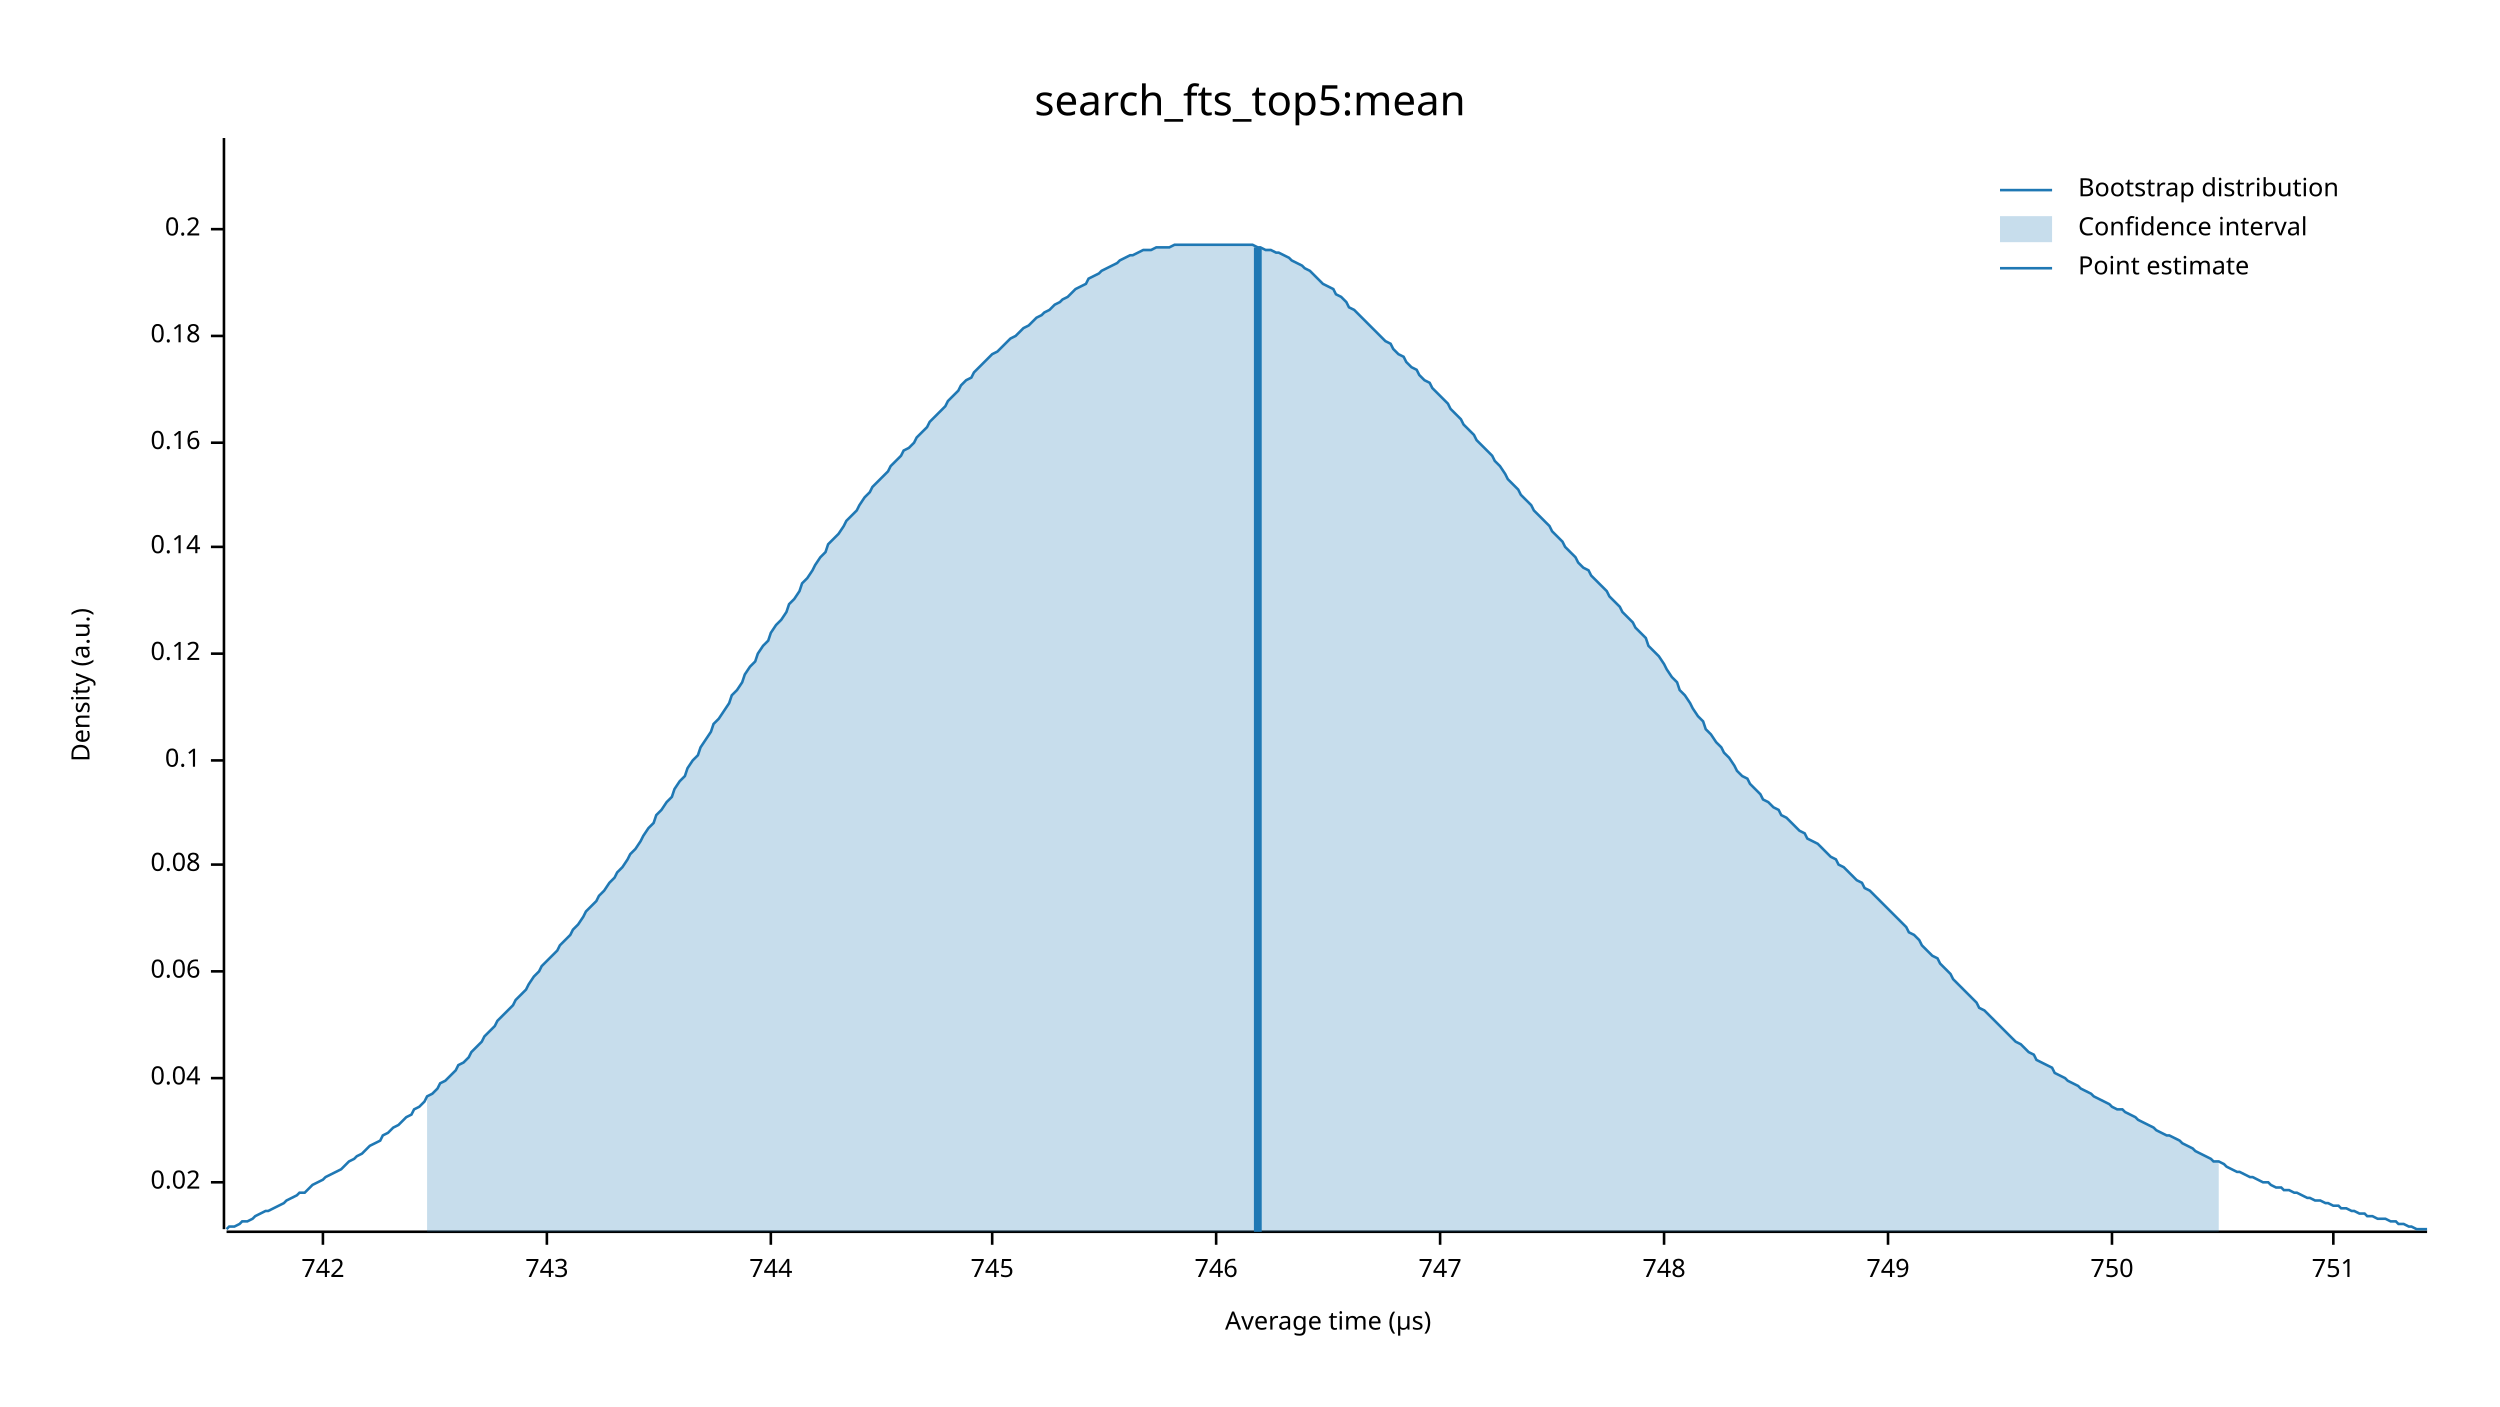
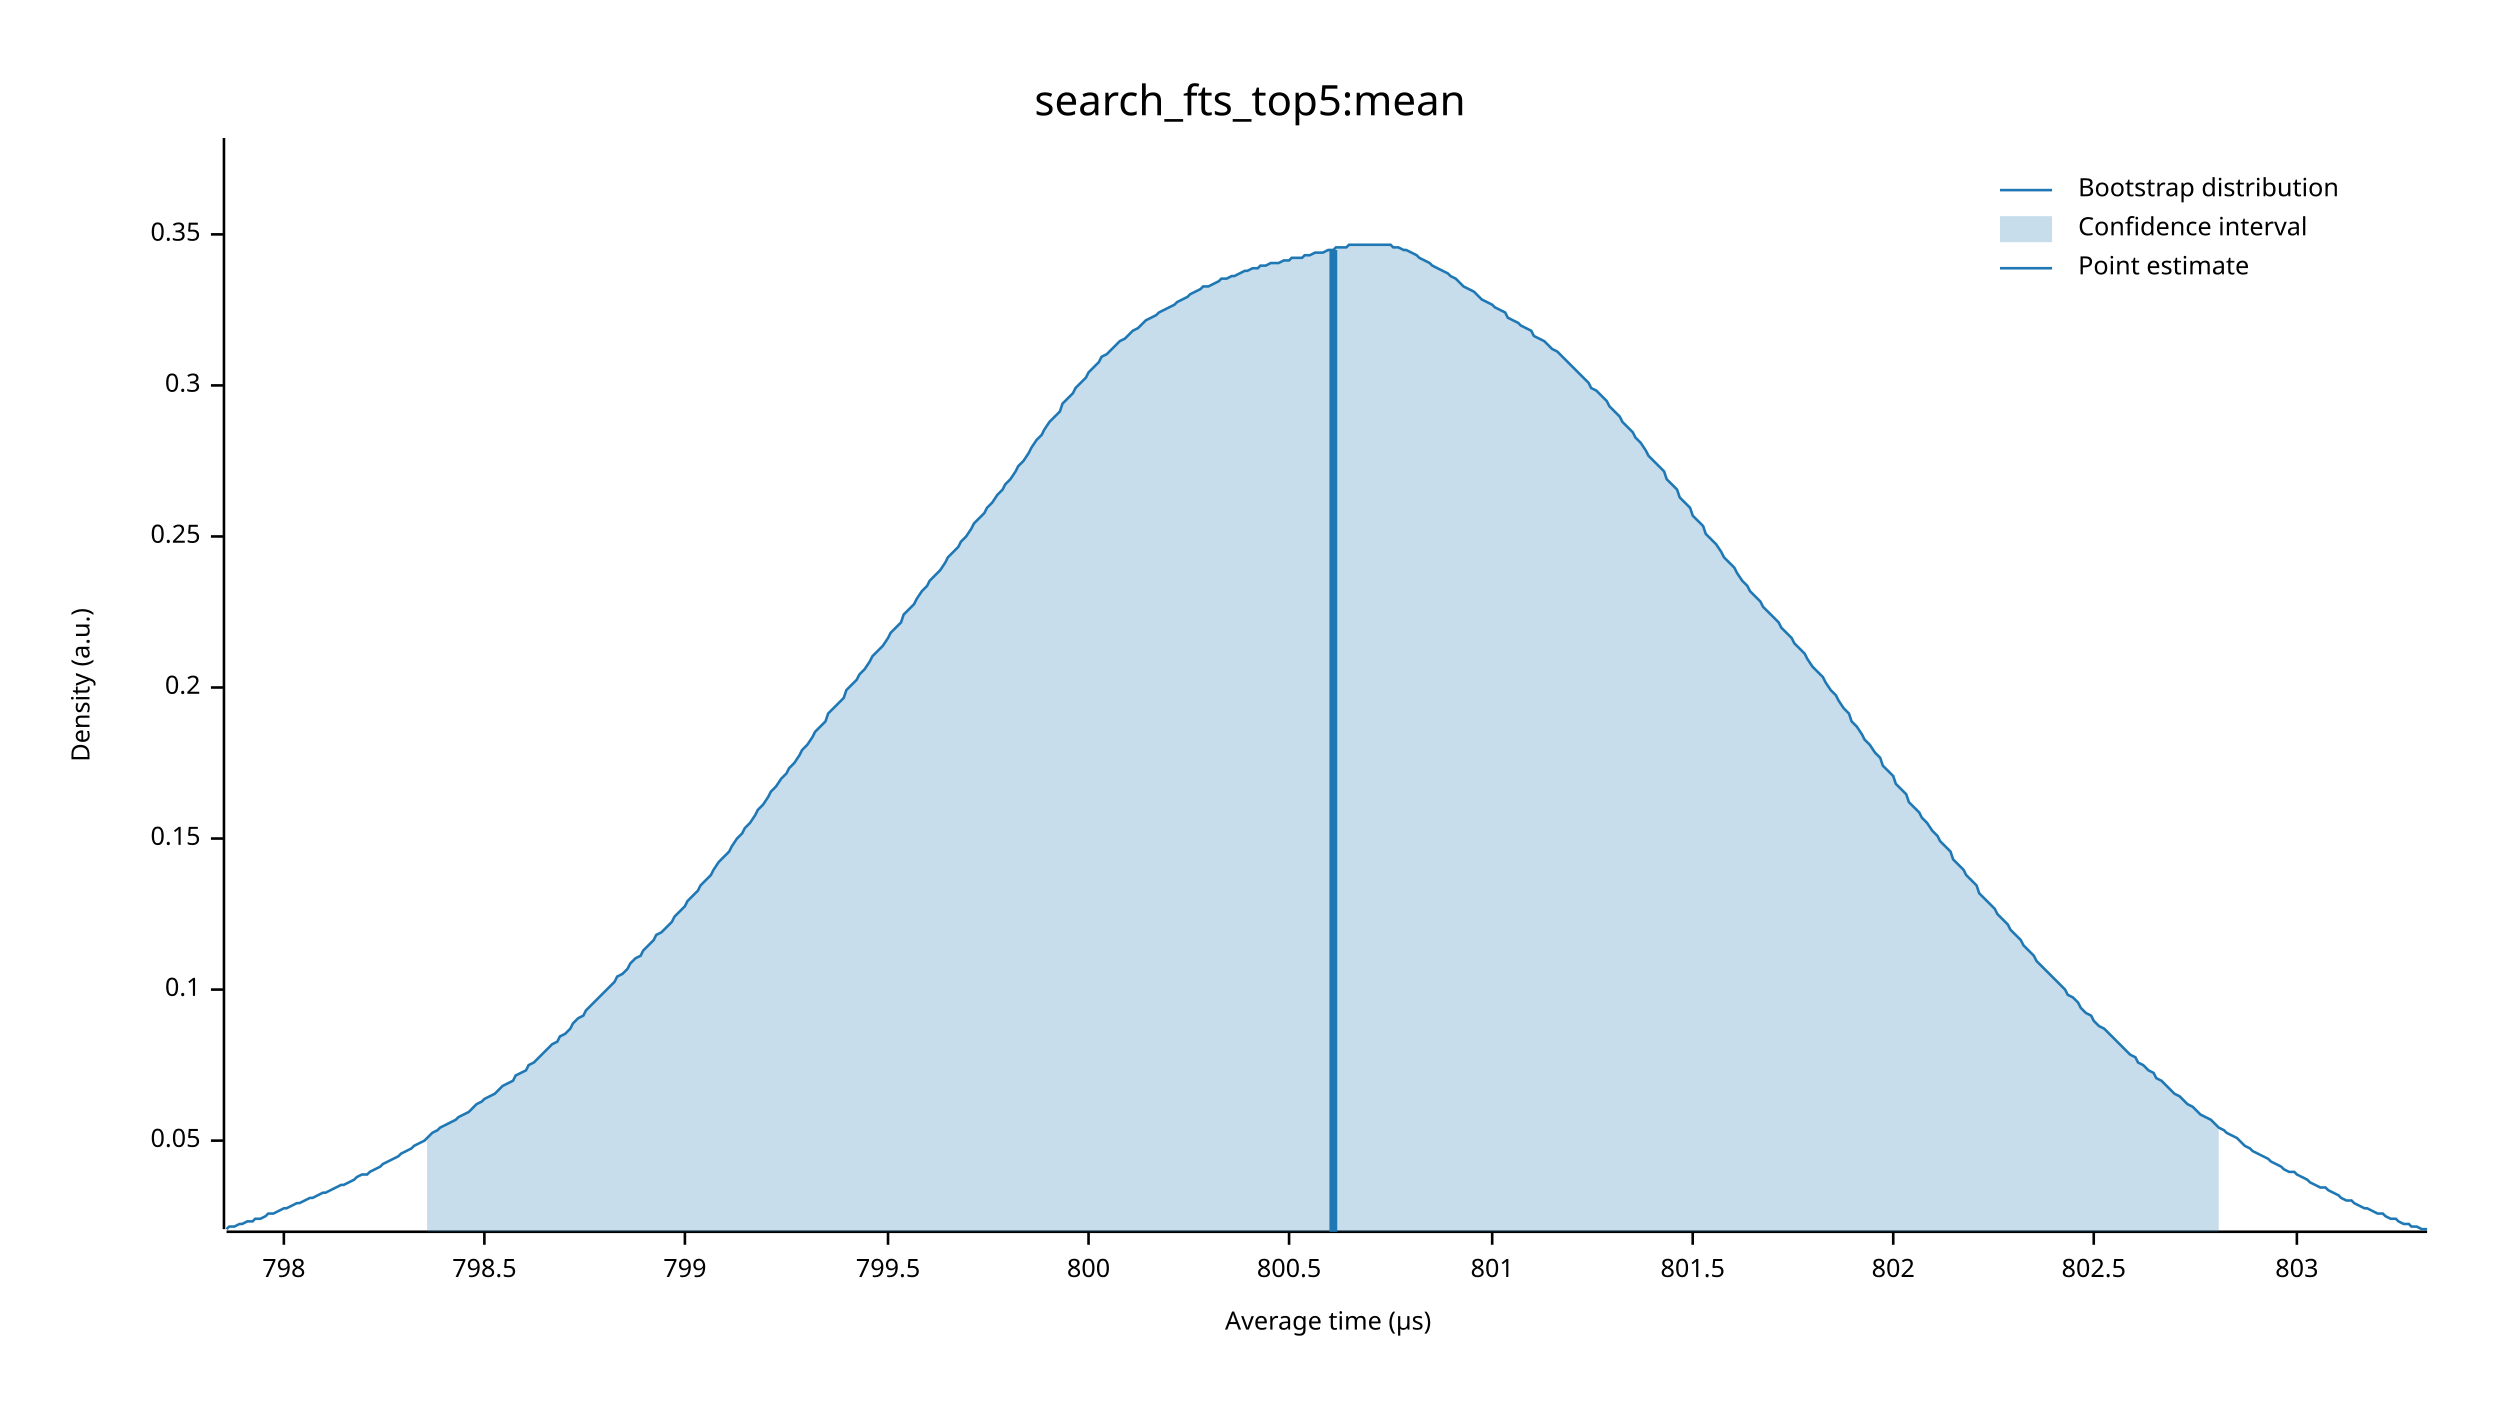
<svg xmlns="http://www.w3.org/2000/svg" width="960" height="540" viewBox="0 0 960 540">
  <text x="480" y="32" dy="0.76em" text-anchor="middle" font-family="sans-serif" font-size="16.129" opacity="1" fill="#000000">
search_fts_top5:mean
</text>
  <text x="27" y="263" dy="0.76em" text-anchor="middle" font-family="sans-serif" font-size="9.677" opacity="1" fill="#000000" transform="rotate(270, 27, 263)">
Density (a.u.)
</text>
  <text x="510" y="513" dy="-0.5ex" text-anchor="middle" font-family="sans-serif" font-size="9.677" opacity="1" fill="#000000">
Average time (µs)
</text>
  <polyline fill="none" opacity="1" stroke="#000000" stroke-width="1" points="86,53 86,472 " />
-   <text x="77" y="454" dy="0.5ex" text-anchor="end" font-family="sans-serif" font-size="9.677" opacity="1" fill="#000000">
- 0.02
+   <text x="77" y="438" dy="0.5ex" text-anchor="end" font-family="sans-serif" font-size="9.677" opacity="1" fill="#000000">
+ 0.05
</text>
-   <polyline fill="none" opacity="1" stroke="#000000" stroke-width="1" points="81,454 86,454 " />
-   <text x="77" y="414" dy="0.5ex" text-anchor="end" font-family="sans-serif" font-size="9.677" opacity="1" fill="#000000">
- 0.04
- </text>
-   <polyline fill="none" opacity="1" stroke="#000000" stroke-width="1" points="81,414 86,414 " />
-   <text x="77" y="373" dy="0.5ex" text-anchor="end" font-family="sans-serif" font-size="9.677" opacity="1" fill="#000000">
- 0.06
- </text>
-   <polyline fill="none" opacity="1" stroke="#000000" stroke-width="1" points="81,373 86,373 " />
-   <text x="77" y="332" dy="0.5ex" text-anchor="end" font-family="sans-serif" font-size="9.677" opacity="1" fill="#000000">
- 0.08
- </text>
-   <polyline fill="none" opacity="1" stroke="#000000" stroke-width="1" points="81,332 86,332 " />
-   <text x="77" y="292" dy="0.5ex" text-anchor="end" font-family="sans-serif" font-size="9.677" opacity="1" fill="#000000">
+   <polyline fill="none" opacity="1" stroke="#000000" stroke-width="1" points="81,438 86,438 " />
+   <text x="77" y="380" dy="0.5ex" text-anchor="end" font-family="sans-serif" font-size="9.677" opacity="1" fill="#000000">
0.1
</text>
-   <polyline fill="none" opacity="1" stroke="#000000" stroke-width="1" points="81,292 86,292 " />
-   <text x="77" y="251" dy="0.5ex" text-anchor="end" font-family="sans-serif" font-size="9.677" opacity="1" fill="#000000">
- 0.12
+   <polyline fill="none" opacity="1" stroke="#000000" stroke-width="1" points="81,380 86,380 " />
+   <text x="77" y="322" dy="0.5ex" text-anchor="end" font-family="sans-serif" font-size="9.677" opacity="1" fill="#000000">
+ 0.15
</text>
-   <polyline fill="none" opacity="1" stroke="#000000" stroke-width="1" points="81,251 86,251 " />
-   <text x="77" y="210" dy="0.5ex" text-anchor="end" font-family="sans-serif" font-size="9.677" opacity="1" fill="#000000">
- 0.14
- </text>
-   <polyline fill="none" opacity="1" stroke="#000000" stroke-width="1" points="81,210 86,210 " />
-   <text x="77" y="170" dy="0.5ex" text-anchor="end" font-family="sans-serif" font-size="9.677" opacity="1" fill="#000000">
- 0.16
- </text>
-   <polyline fill="none" opacity="1" stroke="#000000" stroke-width="1" points="81,170 86,170 " />
-   <text x="77" y="129" dy="0.5ex" text-anchor="end" font-family="sans-serif" font-size="9.677" opacity="1" fill="#000000">
- 0.18
- </text>
-   <polyline fill="none" opacity="1" stroke="#000000" stroke-width="1" points="81,129 86,129 " />
-   <text x="77" y="88" dy="0.5ex" text-anchor="end" font-family="sans-serif" font-size="9.677" opacity="1" fill="#000000">
+   <polyline fill="none" opacity="1" stroke="#000000" stroke-width="1" points="81,322 86,322 " />
+   <text x="77" y="264" dy="0.5ex" text-anchor="end" font-family="sans-serif" font-size="9.677" opacity="1" fill="#000000">
0.2
</text>
-   <polyline fill="none" opacity="1" stroke="#000000" stroke-width="1" points="81,88 86,88 " />
+   <polyline fill="none" opacity="1" stroke="#000000" stroke-width="1" points="81,264 86,264 " />
+   <text x="77" y="206" dy="0.5ex" text-anchor="end" font-family="sans-serif" font-size="9.677" opacity="1" fill="#000000">
+ 0.25
+ </text>
+   <polyline fill="none" opacity="1" stroke="#000000" stroke-width="1" points="81,206 86,206 " />
+   <text x="77" y="148" dy="0.5ex" text-anchor="end" font-family="sans-serif" font-size="9.677" opacity="1" fill="#000000">
+ 0.3
+ </text>
+   <polyline fill="none" opacity="1" stroke="#000000" stroke-width="1" points="81,148 86,148 " />
+   <text x="77" y="90" dy="0.5ex" text-anchor="end" font-family="sans-serif" font-size="9.677" opacity="1" fill="#000000">
+ 0.35
+ </text>
+   <polyline fill="none" opacity="1" stroke="#000000" stroke-width="1" points="81,90 86,90 " />
  <polyline fill="none" opacity="1" stroke="#000000" stroke-width="1" points="87,473 932,473 " />
-   <text x="124" y="483" dy="0.76em" text-anchor="middle" font-family="sans-serif" font-size="9.677" opacity="1" fill="#000000">
- 742
+   <text x="109" y="483" dy="0.76em" text-anchor="middle" font-family="sans-serif" font-size="9.677" opacity="1" fill="#000000">
+ 798
</text>
-   <polyline fill="none" opacity="1" stroke="#000000" stroke-width="1" points="124,473 124,478 " />
-   <text x="210" y="483" dy="0.76em" text-anchor="middle" font-family="sans-serif" font-size="9.677" opacity="1" fill="#000000">
- 743
+   <polyline fill="none" opacity="1" stroke="#000000" stroke-width="1" points="109,473 109,478 " />
+   <text x="186" y="483" dy="0.76em" text-anchor="middle" font-family="sans-serif" font-size="9.677" opacity="1" fill="#000000">
+ 798.5
</text>
-   <polyline fill="none" opacity="1" stroke="#000000" stroke-width="1" points="210,473 210,478 " />
-   <text x="296" y="483" dy="0.76em" text-anchor="middle" font-family="sans-serif" font-size="9.677" opacity="1" fill="#000000">
- 744
+   <polyline fill="none" opacity="1" stroke="#000000" stroke-width="1" points="186,473 186,478 " />
+   <text x="263" y="483" dy="0.76em" text-anchor="middle" font-family="sans-serif" font-size="9.677" opacity="1" fill="#000000">
+ 799
</text>
-   <polyline fill="none" opacity="1" stroke="#000000" stroke-width="1" points="296,473 296,478 " />
-   <text x="381" y="483" dy="0.76em" text-anchor="middle" font-family="sans-serif" font-size="9.677" opacity="1" fill="#000000">
- 745
+   <polyline fill="none" opacity="1" stroke="#000000" stroke-width="1" points="263,473 263,478 " />
+   <text x="341" y="483" dy="0.76em" text-anchor="middle" font-family="sans-serif" font-size="9.677" opacity="1" fill="#000000">
+ 799.5
</text>
-   <polyline fill="none" opacity="1" stroke="#000000" stroke-width="1" points="381,473 381,478 " />
-   <text x="467" y="483" dy="0.76em" text-anchor="middle" font-family="sans-serif" font-size="9.677" opacity="1" fill="#000000">
- 746
+   <polyline fill="none" opacity="1" stroke="#000000" stroke-width="1" points="341,473 341,478 " />
+   <text x="418" y="483" dy="0.76em" text-anchor="middle" font-family="sans-serif" font-size="9.677" opacity="1" fill="#000000">
+ 800
</text>
-   <polyline fill="none" opacity="1" stroke="#000000" stroke-width="1" points="467,473 467,478 " />
-   <text x="553" y="483" dy="0.76em" text-anchor="middle" font-family="sans-serif" font-size="9.677" opacity="1" fill="#000000">
- 747
+   <polyline fill="none" opacity="1" stroke="#000000" stroke-width="1" points="418,473 418,478 " />
+   <text x="495" y="483" dy="0.76em" text-anchor="middle" font-family="sans-serif" font-size="9.677" opacity="1" fill="#000000">
+ 800.5
</text>
-   <polyline fill="none" opacity="1" stroke="#000000" stroke-width="1" points="553,473 553,478 " />
-   <text x="639" y="483" dy="0.76em" text-anchor="middle" font-family="sans-serif" font-size="9.677" opacity="1" fill="#000000">
- 748
+   <polyline fill="none" opacity="1" stroke="#000000" stroke-width="1" points="495,473 495,478 " />
+   <text x="573" y="483" dy="0.76em" text-anchor="middle" font-family="sans-serif" font-size="9.677" opacity="1" fill="#000000">
+ 801
</text>
-   <polyline fill="none" opacity="1" stroke="#000000" stroke-width="1" points="639,473 639,478 " />
-   <text x="725" y="483" dy="0.76em" text-anchor="middle" font-family="sans-serif" font-size="9.677" opacity="1" fill="#000000">
- 749
+   <polyline fill="none" opacity="1" stroke="#000000" stroke-width="1" points="573,473 573,478 " />
+   <text x="650" y="483" dy="0.76em" text-anchor="middle" font-family="sans-serif" font-size="9.677" opacity="1" fill="#000000">
+ 801.5
</text>
-   <polyline fill="none" opacity="1" stroke="#000000" stroke-width="1" points="725,473 725,478 " />
-   <text x="811" y="483" dy="0.76em" text-anchor="middle" font-family="sans-serif" font-size="9.677" opacity="1" fill="#000000">
- 750
+   <polyline fill="none" opacity="1" stroke="#000000" stroke-width="1" points="650,473 650,478 " />
+   <text x="727" y="483" dy="0.76em" text-anchor="middle" font-family="sans-serif" font-size="9.677" opacity="1" fill="#000000">
+ 802
</text>
-   <polyline fill="none" opacity="1" stroke="#000000" stroke-width="1" points="811,473 811,478 " />
-   <text x="896" y="483" dy="0.76em" text-anchor="middle" font-family="sans-serif" font-size="9.677" opacity="1" fill="#000000">
- 751
+   <polyline fill="none" opacity="1" stroke="#000000" stroke-width="1" points="727,473 727,478 " />
+   <text x="804" y="483" dy="0.76em" text-anchor="middle" font-family="sans-serif" font-size="9.677" opacity="1" fill="#000000">
+ 802.5
</text>
-   <polyline fill="none" opacity="1" stroke="#000000" stroke-width="1" points="896,473 896,478 " />
-   <polyline fill="none" opacity="1" stroke="#1F78B4" stroke-width="1" points="87,472 88,471 90,471 92,470 93,469 95,469 97,468 98,467 100,466 102,465 103,465 105,464 107,463 109,462 110,461 112,460 114,459 115,458 117,458 119,456 120,455 122,454 124,453 125,452 127,451 129,450 131,449 132,448 134,446 136,445 137,444 139,443 141,441 142,440 144,439 146,438 147,436 149,435 151,433 153,432 154,431 156,429 158,428 159,426 161,425 163,423 164,421 166,420 168,418 169,416 171,415 173,413 175,411 176,409 178,408 180,406 181,404 183,402 185,400 186,398 188,396 190,394 191,392 193,390 195,388 197,386 198,384 200,382 202,380 203,378 205,375 207,373 208,371 210,369 212,367 214,365 215,363 217,361 219,359 220,357 222,355 224,352 225,350 227,348 229,346 230,344 232,342 234,339 236,337 237,335 239,333 241,330 242,328 244,326 246,323 247,321 249,318 251,316 252,313 254,311 256,308 258,306 259,303 261,300 263,298 264,295 266,292 268,290 269,287 271,284 273,281 274,278 276,276 278,273 280,270 281,267 283,265 285,262 286,259 288,256 290,254 291,251 293,248 295,246 296,243 298,240 300,238 302,235 303,232 305,230 307,227 308,224 310,222 312,219 313,217 315,214 317,212 318,209 320,207 322,205 324,202 325,200 327,198 329,196 330,194 332,191 334,189 335,187 337,185 339,183 341,181 342,179 344,177 346,175 347,173 349,172 351,170 352,168 354,166 356,164 357,162 359,160 361,158 363,156 364,154 366,152 368,150 369,148 371,146 373,145 374,143 376,141 378,139 379,138 381,136 383,135 385,133 386,132 388,130 390,129 391,128 393,126 395,125 396,124 398,122 400,121 401,120 403,119 405,117 407,116 408,115 410,114 412,112 413,111 415,110 417,109 418,107 420,106 422,105 423,104 425,103 427,102 429,101 430,100 432,99 434,98 435,98 437,97 439,96 440,96 442,96 444,95 445,95 447,95 449,95 451,94 452,94 454,94 456,94 457,94 459,94 461,94 462,94 464,94 466,94 468,94 469,94 471,94 473,94 474,94 476,94 478,94 479,94 481,94 483,95 484,95 486,96 488,96 490,97 491,97 493,98 495,99 496,100 498,101 500,102 501,103 503,104 505,106 506,107 508,109 510,110 512,111 513,113 515,114 517,116 518,118 520,119 522,121 523,122 525,124 527,126 528,127 530,129 532,131 534,132 535,134 537,136 539,137 540,139 542,141 544,142 545,144 547,146 549,147 550,149 552,151 554,153 556,155 557,157 559,159 561,161 562,163 564,165 566,167 567,169 569,171 571,173 573,175 574,177 576,179 578,182 579,184 581,186 583,188 584,190 586,192 588,194 589,196 591,198 593,200 595,202 596,204 598,206 600,208 601,210 603,212 605,214 606,216 608,218 610,219 611,221 613,223 615,225 617,227 618,229 620,231 622,233 623,235 625,237 627,239 628,241 630,243 632,245 633,248 635,250 637,252 639,255 640,257 642,260 644,262 645,265 647,267 649,270 650,272 652,275 654,277 655,280 657,282 659,285 661,287 662,289 664,291 666,294 667,296 669,298 671,299 672,301 674,303 676,305 677,307 679,308 681,310 683,311 684,313 686,314 688,316 689,317 691,319 693,320 694,322 696,323 698,324 700,326 701,327 703,329 705,330 706,332 708,333 710,335 711,336 713,338 715,339 716,341 718,342 720,344 722,346 723,347 725,349 727,351 728,352 730,354 732,356 733,358 735,359 737,361 738,363 740,365 742,367 744,368 745,370 747,372 749,374 750,376 752,378 754,380 755,381 757,383 759,385 760,387 762,388 764,390 766,392 767,393 769,395 771,397 772,398 774,400 776,401 777,402 779,404 781,405 782,407 784,408 786,409 788,410 789,412 791,413 793,414 794,415 796,416 798,417 799,418 801,419 803,420 804,421 806,422 808,423 810,424 811,425 813,426 815,426 816,427 818,428 820,429 821,430 823,431 825,432 827,433 828,434 830,435 832,436 833,436 835,437 837,438 838,439 840,440 842,441 843,442 845,443 847,444 849,445 850,446 852,446 854,447 855,448 857,449 859,450 860,450 862,451 864,452 865,452 867,453 869,454 871,454 872,455 874,456 876,456 877,457 879,457 881,458 882,458 884,459 886,460 887,460 889,461 891,461 893,462 894,462 896,463 898,463 899,464 901,464 903,465 904,465 906,466 908,466 909,467 911,467 913,468 915,468 916,468 918,469 920,469 921,470 923,470 925,471 926,471 928,472 930,472 932,472 " />
-   <polygon opacity="0.25" fill="#1F78B4" points="164,421 166,420 168,418 169,416 171,415 173,413 175,411 176,409 178,408 180,406 181,404 183,402 185,400 186,398 188,396 190,394 191,392 193,390 195,388 197,386 198,384 200,382 202,380 203,378 205,375 207,373 208,371 210,369 212,367 214,365 215,363 217,361 219,359 220,357 222,355 224,352 225,350 227,348 229,346 230,344 232,342 234,339 236,337 237,335 239,333 241,330 242,328 244,326 246,323 247,321 249,318 251,316 252,313 254,311 256,308 258,306 259,303 261,300 263,298 264,295 266,292 268,290 269,287 271,284 273,281 274,278 276,276 278,273 280,270 281,267 283,265 285,262 286,259 288,256 290,254 291,251 293,248 295,246 296,243 298,240 300,238 302,235 303,232 305,230 307,227 308,224 310,222 312,219 313,217 315,214 317,212 318,209 320,207 322,205 324,202 325,200 327,198 329,196 330,194 332,191 334,189 335,187 337,185 339,183 341,181 342,179 344,177 346,175 347,173 349,172 351,170 352,168 354,166 356,164 357,162 359,160 361,158 363,156 364,154 366,152 368,150 369,148 371,146 373,145 374,143 376,141 378,139 379,138 381,136 383,135 385,133 386,132 388,130 390,129 391,128 393,126 395,125 396,124 398,122 400,121 401,120 403,119 405,117 407,116 408,115 410,114 412,112 413,111 415,110 417,109 418,107 420,106 422,105 423,104 425,103 427,102 429,101 430,100 432,99 434,98 435,98 437,97 439,96 440,96 442,96 444,95 445,95 447,95 449,95 451,94 452,94 454,94 456,94 457,94 459,94 461,94 462,94 464,94 466,94 468,94 469,94 471,94 473,94 474,94 476,94 478,94 479,94 481,94 483,95 484,95 486,96 488,96 490,97 491,97 493,98 495,99 496,100 498,101 500,102 501,103 503,104 505,106 506,107 508,109 510,110 512,111 513,113 515,114 517,116 518,118 520,119 522,121 523,122 525,124 527,126 528,127 530,129 532,131 534,132 535,134 537,136 539,137 540,139 542,141 544,142 545,144 547,146 549,147 550,149 552,151 554,153 556,155 557,157 559,159 561,161 562,163 564,165 566,167 567,169 569,171 571,173 573,175 574,177 576,179 578,182 579,184 581,186 583,188 584,190 586,192 588,194 589,196 591,198 593,200 595,202 596,204 598,206 600,208 601,210 603,212 605,214 606,216 608,218 610,219 611,221 613,223 615,225 617,227 618,229 620,231 622,233 623,235 625,237 627,239 628,241 630,243 632,245 633,248 635,250 637,252 639,255 640,257 642,260 644,262 645,265 647,267 649,270 650,272 652,275 654,277 655,280 657,282 659,285 661,287 662,289 664,291 666,294 667,296 669,298 671,299 672,301 674,303 676,305 677,307 679,308 681,310 683,311 684,313 686,314 688,316 689,317 691,319 693,320 694,322 696,323 698,324 700,326 701,327 703,329 705,330 706,332 708,333 710,335 711,336 713,338 715,339 716,341 718,342 720,344 722,346 723,347 725,349 727,351 728,352 730,354 732,356 733,358 735,359 737,361 738,363 740,365 742,367 744,368 745,370 747,372 749,374 750,376 752,378 754,380 755,381 757,383 759,385 760,387 762,388 764,390 766,392 767,393 769,395 771,397 772,398 774,400 776,401 777,402 779,404 781,405 782,407 784,408 786,409 788,410 789,412 791,413 793,414 794,415 796,416 798,417 799,418 801,419 803,420 804,421 806,422 808,423 810,424 811,425 813,426 815,426 816,427 818,428 820,429 821,430 823,431 825,432 827,433 828,434 830,435 832,436 833,436 835,437 837,438 838,439 840,440 842,441 843,442 845,443 847,444 849,445 850,446 852,446 852,473 164,473 " />
-   <polyline fill="none" opacity="1" stroke="#1F78B4" stroke-width="3" points="483,473 483,95 " />
+   <polyline fill="none" opacity="1" stroke="#000000" stroke-width="1" points="804,473 804,478 " />
+   <text x="882" y="483" dy="0.76em" text-anchor="middle" font-family="sans-serif" font-size="9.677" opacity="1" fill="#000000">
+ 803
+ </text>
+   <polyline fill="none" opacity="1" stroke="#000000" stroke-width="1" points="882,473 882,478 " />
+   <polyline fill="none" opacity="1" stroke="#1F78B4" stroke-width="1" points="87,472 88,471 90,471 92,470 93,470 95,469 97,469 98,468 100,468 102,467 103,466 105,466 107,465 109,464 110,464 112,463 114,462 115,462 117,461 119,460 120,460 122,459 124,458 125,458 127,457 129,456 131,455 132,455 134,454 136,453 137,452 139,451 141,451 142,450 144,449 146,448 147,447 149,446 151,445 153,444 154,443 156,442 158,441 159,440 161,439 163,438 164,437 166,435 168,434 169,433 171,432 173,431 175,430 176,429 178,428 180,427 181,426 183,424 185,423 186,422 188,421 190,420 191,419 193,417 195,416 197,415 198,413 200,412 202,411 203,409 205,408 207,406 208,405 210,403 212,401 214,400 215,398 217,397 219,395 220,393 222,391 224,390 225,388 227,386 229,384 230,383 232,381 234,379 236,377 237,375 239,374 241,372 242,370 244,368 246,367 247,365 249,363 251,361 252,359 254,358 256,356 258,354 259,352 261,350 263,348 264,346 266,344 268,342 269,340 271,338 273,336 274,334 276,331 278,329 280,327 281,325 283,322 285,320 286,318 288,316 290,313 291,311 293,309 295,306 296,304 298,302 300,299 302,297 303,295 305,293 307,290 308,288 310,286 312,283 313,281 315,279 317,277 318,274 320,272 322,270 324,268 325,265 327,263 329,261 330,259 332,257 334,254 335,252 337,250 339,248 341,245 342,243 344,241 346,239 347,236 349,234 351,232 352,230 354,227 356,225 357,223 359,221 361,219 363,216 364,214 366,212 368,210 369,208 371,206 373,203 374,201 376,199 378,197 379,195 381,193 383,190 385,188 386,186 388,184 390,181 391,179 393,177 395,174 396,172 398,169 400,167 401,165 403,162 405,160 407,158 408,155 410,153 412,151 413,149 415,147 417,145 418,143 420,141 422,139 423,137 425,136 427,134 429,132 430,131 432,130 434,128 435,127 437,126 439,124 440,123 442,122 444,121 445,120 447,119 449,118 451,117 452,116 454,115 456,114 457,113 459,112 461,111 462,110 464,110 466,109 468,108 469,107 471,107 473,106 474,106 476,105 478,104 479,104 481,103 483,103 484,102 486,102 488,101 490,101 491,101 493,100 495,100 496,99 498,99 500,99 501,98 503,98 505,97 506,97 508,97 510,96 512,96 513,95 515,95 517,95 518,94 520,94 522,94 523,94 525,94 527,94 528,94 530,94 532,94 534,94 535,95 537,95 539,96 540,96 542,97 544,98 545,99 547,100 549,101 550,102 552,103 554,104 556,105 557,106 559,107 561,109 562,110 564,111 566,112 567,113 569,115 571,116 573,117 574,118 576,119 578,120 579,122 581,123 583,124 584,125 586,126 588,127 589,129 591,130 593,131 595,133 596,134 598,135 600,137 601,138 603,140 605,142 606,143 608,145 610,147 611,149 613,150 615,152 617,154 618,156 620,158 622,160 623,162 625,164 627,166 628,168 630,170 632,173 633,175 635,177 637,179 639,181 640,184 642,186 644,188 645,191 647,193 649,195 650,198 652,200 654,202 655,205 657,207 659,209 661,212 662,214 664,216 666,218 667,220 669,223 671,225 672,227 674,229 676,231 677,233 679,235 681,237 683,239 684,241 686,243 688,245 689,247 691,249 693,251 694,253 696,256 698,258 700,260 701,262 703,265 705,267 706,269 708,272 710,274 711,277 713,279 715,282 716,284 718,286 720,289 722,291 723,294 725,296 727,298 728,301 730,303 732,305 733,308 735,310 737,312 738,314 740,316 742,319 744,321 745,323 747,325 749,327 750,330 752,332 754,334 755,336 757,338 759,340 760,343 762,345 764,347 766,349 767,351 769,353 771,355 772,357 774,359 776,361 777,363 779,365 781,367 782,369 784,371 786,373 788,375 789,376 791,378 793,380 794,382 796,383 798,385 799,387 801,389 803,390 804,392 806,394 808,395 810,397 811,398 813,400 815,402 816,403 818,405 820,406 821,408 823,409 825,411 827,412 828,414 830,415 832,417 833,418 835,420 837,421 838,422 840,424 842,425 843,426 845,428 847,429 849,430 850,431 852,433 854,434 855,435 857,436 859,437 860,438 862,440 864,441 865,442 867,443 869,444 871,445 872,446 874,447 876,448 877,449 879,450 881,450 882,451 884,452 886,453 887,454 889,455 891,456 893,456 894,457 896,458 898,459 899,460 901,461 903,461 904,462 906,463 908,464 909,464 911,465 913,466 915,466 916,467 918,468 920,468 921,469 923,470 925,470 926,471 928,471 930,472 932,472 " />
+   <polygon opacity="0.25" fill="#1F78B4" points="164,437 166,435 168,434 169,433 171,432 173,431 175,430 176,429 178,428 180,427 181,426 183,424 185,423 186,422 188,421 190,420 191,419 193,417 195,416 197,415 198,413 200,412 202,411 203,409 205,408 207,406 208,405 210,403 212,401 214,400 215,398 217,397 219,395 220,393 222,391 224,390 225,388 227,386 229,384 230,383 232,381 234,379 236,377 237,375 239,374 241,372 242,370 244,368 246,367 247,365 249,363 251,361 252,359 254,358 256,356 258,354 259,352 261,350 263,348 264,346 266,344 268,342 269,340 271,338 273,336 274,334 276,331 278,329 280,327 281,325 283,322 285,320 286,318 288,316 290,313 291,311 293,309 295,306 296,304 298,302 300,299 302,297 303,295 305,293 307,290 308,288 310,286 312,283 313,281 315,279 317,277 318,274 320,272 322,270 324,268 325,265 327,263 329,261 330,259 332,257 334,254 335,252 337,250 339,248 341,245 342,243 344,241 346,239 347,236 349,234 351,232 352,230 354,227 356,225 357,223 359,221 361,219 363,216 364,214 366,212 368,210 369,208 371,206 373,203 374,201 376,199 378,197 379,195 381,193 383,190 385,188 386,186 388,184 390,181 391,179 393,177 395,174 396,172 398,169 400,167 401,165 403,162 405,160 407,158 408,155 410,153 412,151 413,149 415,147 417,145 418,143 420,141 422,139 423,137 425,136 427,134 429,132 430,131 432,130 434,128 435,127 437,126 439,124 440,123 442,122 444,121 445,120 447,119 449,118 451,117 452,116 454,115 456,114 457,113 459,112 461,111 462,110 464,110 466,109 468,108 469,107 471,107 473,106 474,106 476,105 478,104 479,104 481,103 483,103 484,102 486,102 488,101 490,101 491,101 493,100 495,100 496,99 498,99 500,99 501,98 503,98 505,97 506,97 508,97 510,96 512,96 513,95 515,95 517,95 518,94 520,94 522,94 523,94 525,94 527,94 528,94 530,94 532,94 534,94 535,95 537,95 539,96 540,96 542,97 544,98 545,99 547,100 549,101 550,102 552,103 554,104 556,105 557,106 559,107 561,109 562,110 564,111 566,112 567,113 569,115 571,116 573,117 574,118 576,119 578,120 579,122 581,123 583,124 584,125 586,126 588,127 589,129 591,130 593,131 595,133 596,134 598,135 600,137 601,138 603,140 605,142 606,143 608,145 610,147 611,149 613,150 615,152 617,154 618,156 620,158 622,160 623,162 625,164 627,166 628,168 630,170 632,173 633,175 635,177 637,179 639,181 640,184 642,186 644,188 645,191 647,193 649,195 650,198 652,200 654,202 655,205 657,207 659,209 661,212 662,214 664,216 666,218 667,220 669,223 671,225 672,227 674,229 676,231 677,233 679,235 681,237 683,239 684,241 686,243 688,245 689,247 691,249 693,251 694,253 696,256 698,258 700,260 701,262 703,265 705,267 706,269 708,272 710,274 711,277 713,279 715,282 716,284 718,286 720,289 722,291 723,294 725,296 727,298 728,301 730,303 732,305 733,308 735,310 737,312 738,314 740,316 742,319 744,321 745,323 747,325 749,327 750,330 752,332 754,334 755,336 757,338 759,340 760,343 762,345 764,347 766,349 767,351 769,353 771,355 772,357 774,359 776,361 777,363 779,365 781,367 782,369 784,371 786,373 788,375 789,376 791,378 793,380 794,382 796,383 798,385 799,387 801,389 803,390 804,392 806,394 808,395 810,397 811,398 813,400 815,402 816,403 818,405 820,406 821,408 823,409 825,411 827,412 828,414 830,415 832,417 833,418 835,420 837,421 838,422 840,424 842,425 843,426 845,428 847,429 849,430 850,431 852,433 852,473 164,473 " />
+   <polyline fill="none" opacity="1" stroke="#1F78B4" stroke-width="3" points="512,473 512,96 " />
  <text x="798" y="68" dy="0.76em" text-anchor="start" font-family="sans-serif" font-size="9.677" opacity="1" fill="#000000">
Bootstrap distribution
</text>
  <text x="798" y="83" dy="0.76em" text-anchor="start" font-family="sans-serif" font-size="9.677" opacity="1" fill="#000000">
Confidence interval
</text>
  <text x="798" y="98" dy="0.76em" text-anchor="start" font-family="sans-serif" font-size="9.677" opacity="1" fill="#000000">
Point estimate
</text>
  <polyline fill="none" opacity="1" stroke="#1F78B4" stroke-width="1" points="768,73 788,73 " />
  <rect x="768" y="83" width="20" height="10" opacity="0.25" fill="#1F78B4" stroke="none" />
  <polyline fill="none" opacity="1" stroke="#1F78B4" stroke-width="1" points="768,103 788,103 " />
</svg>
